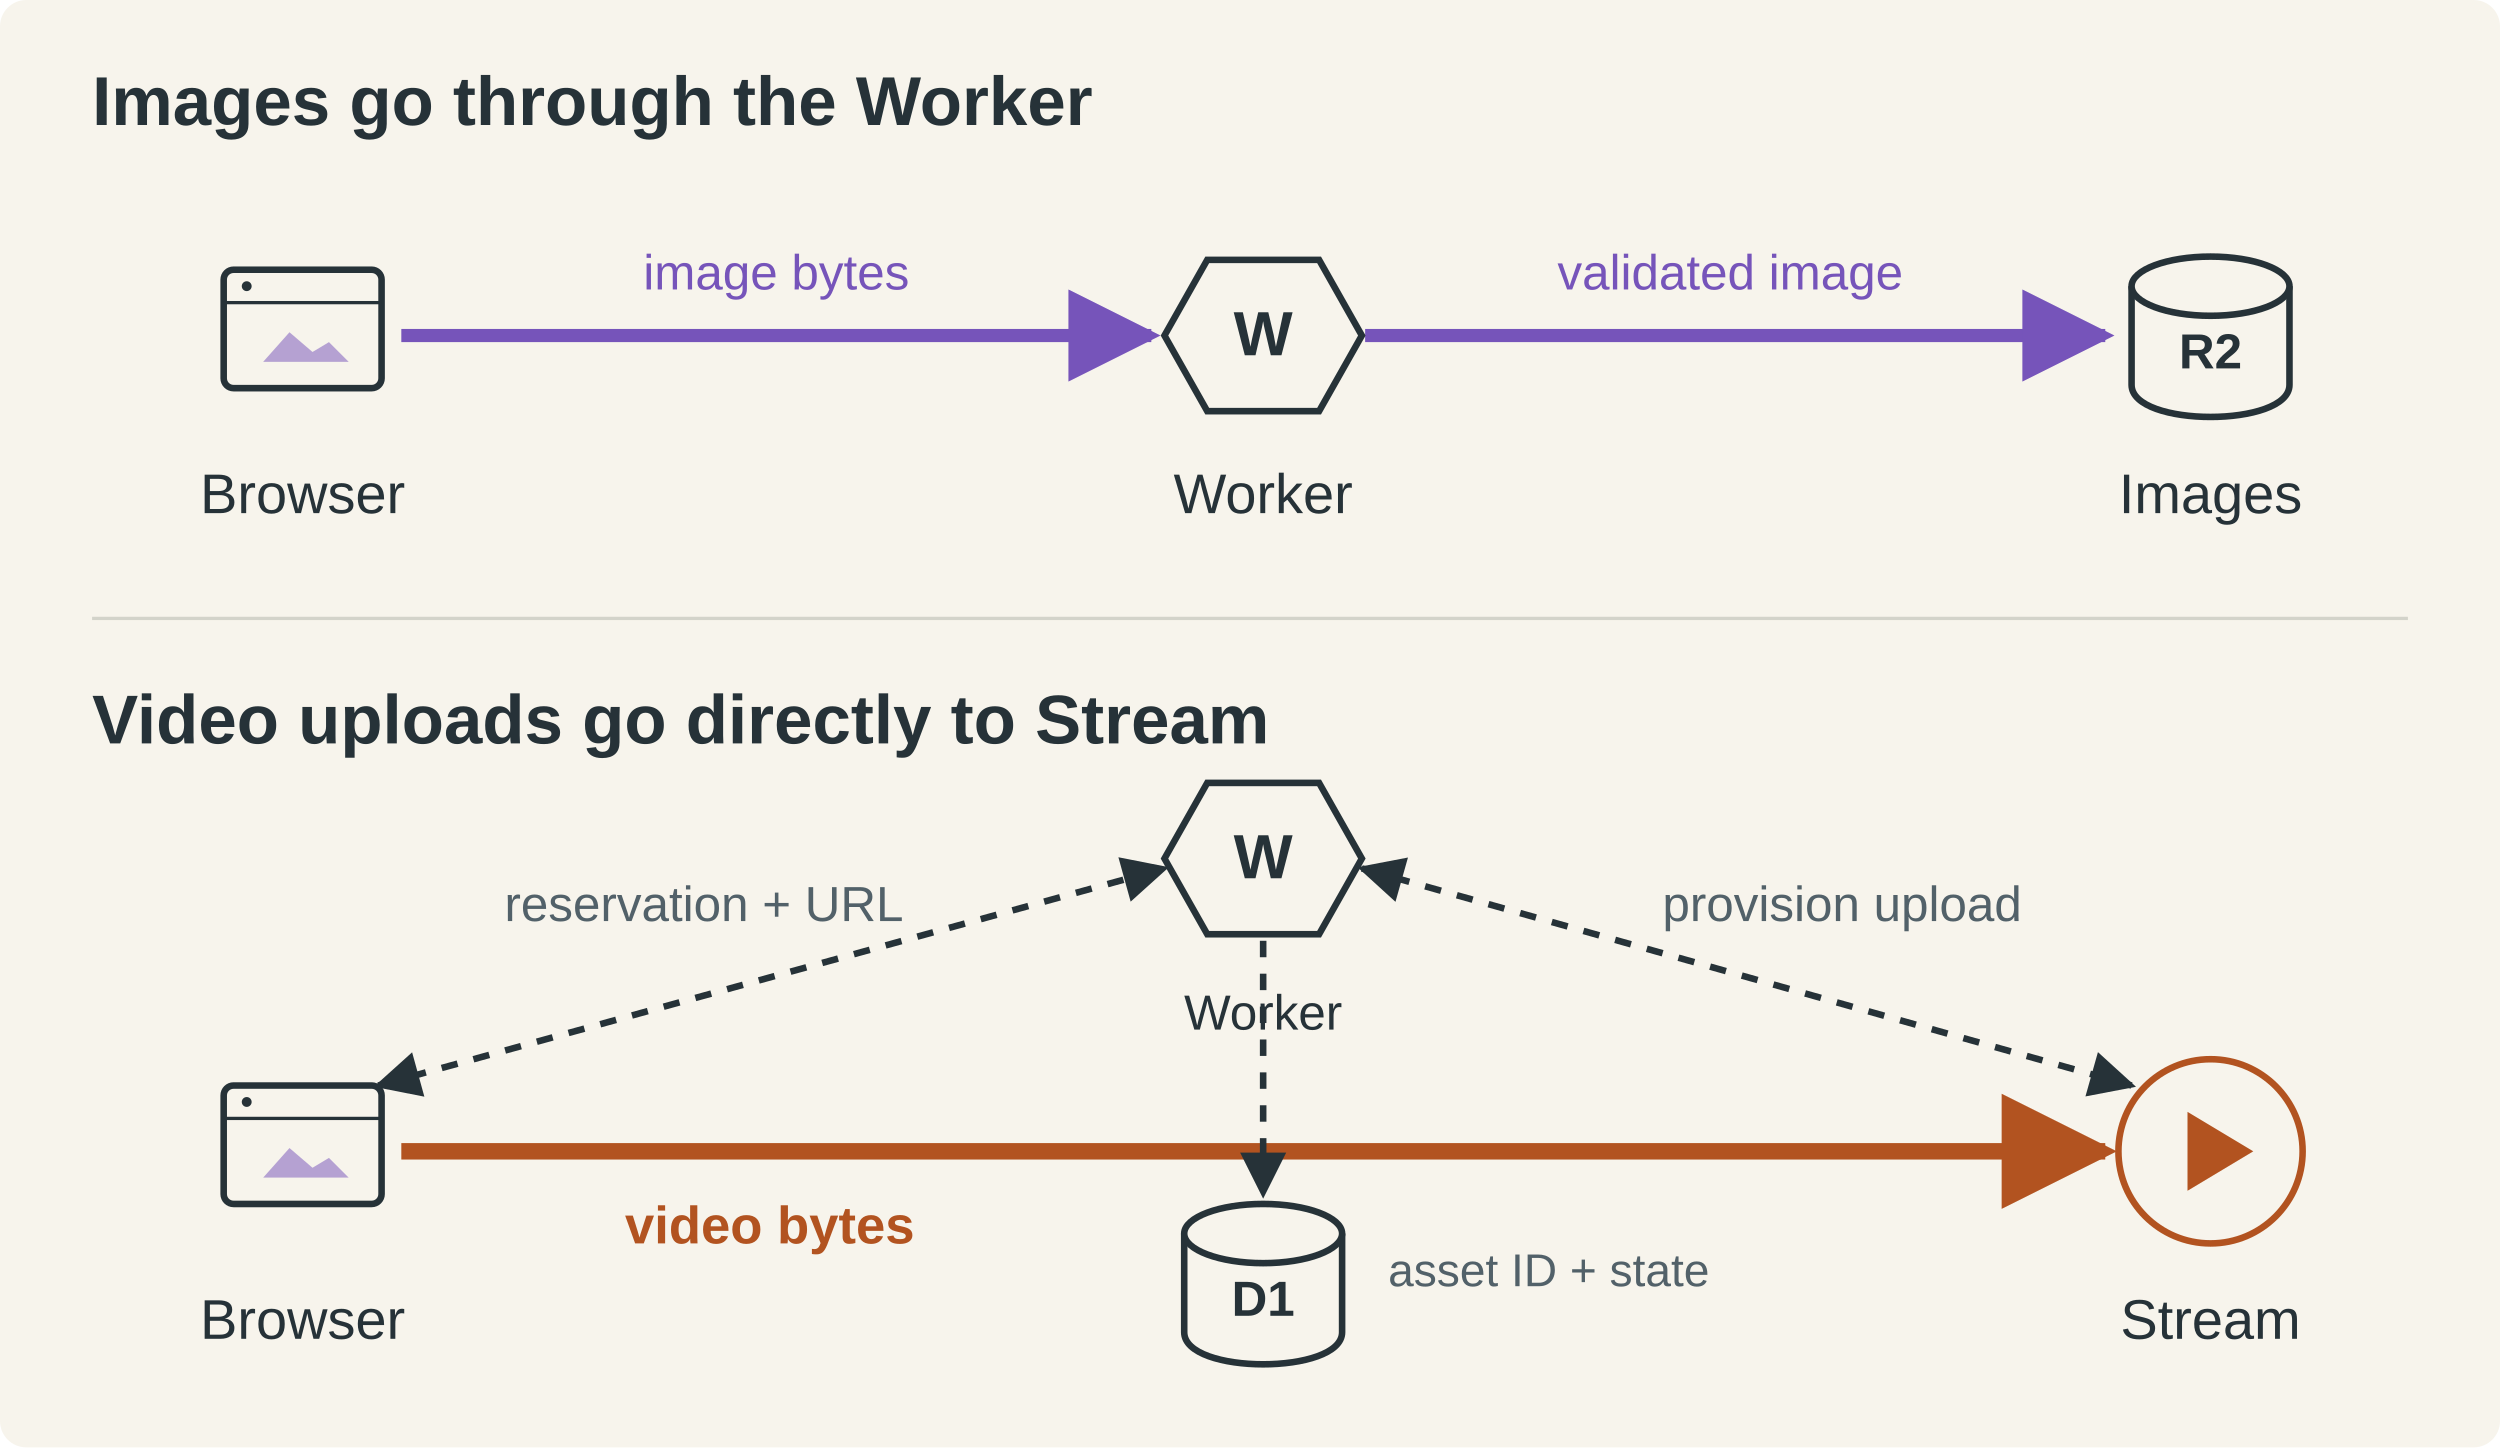
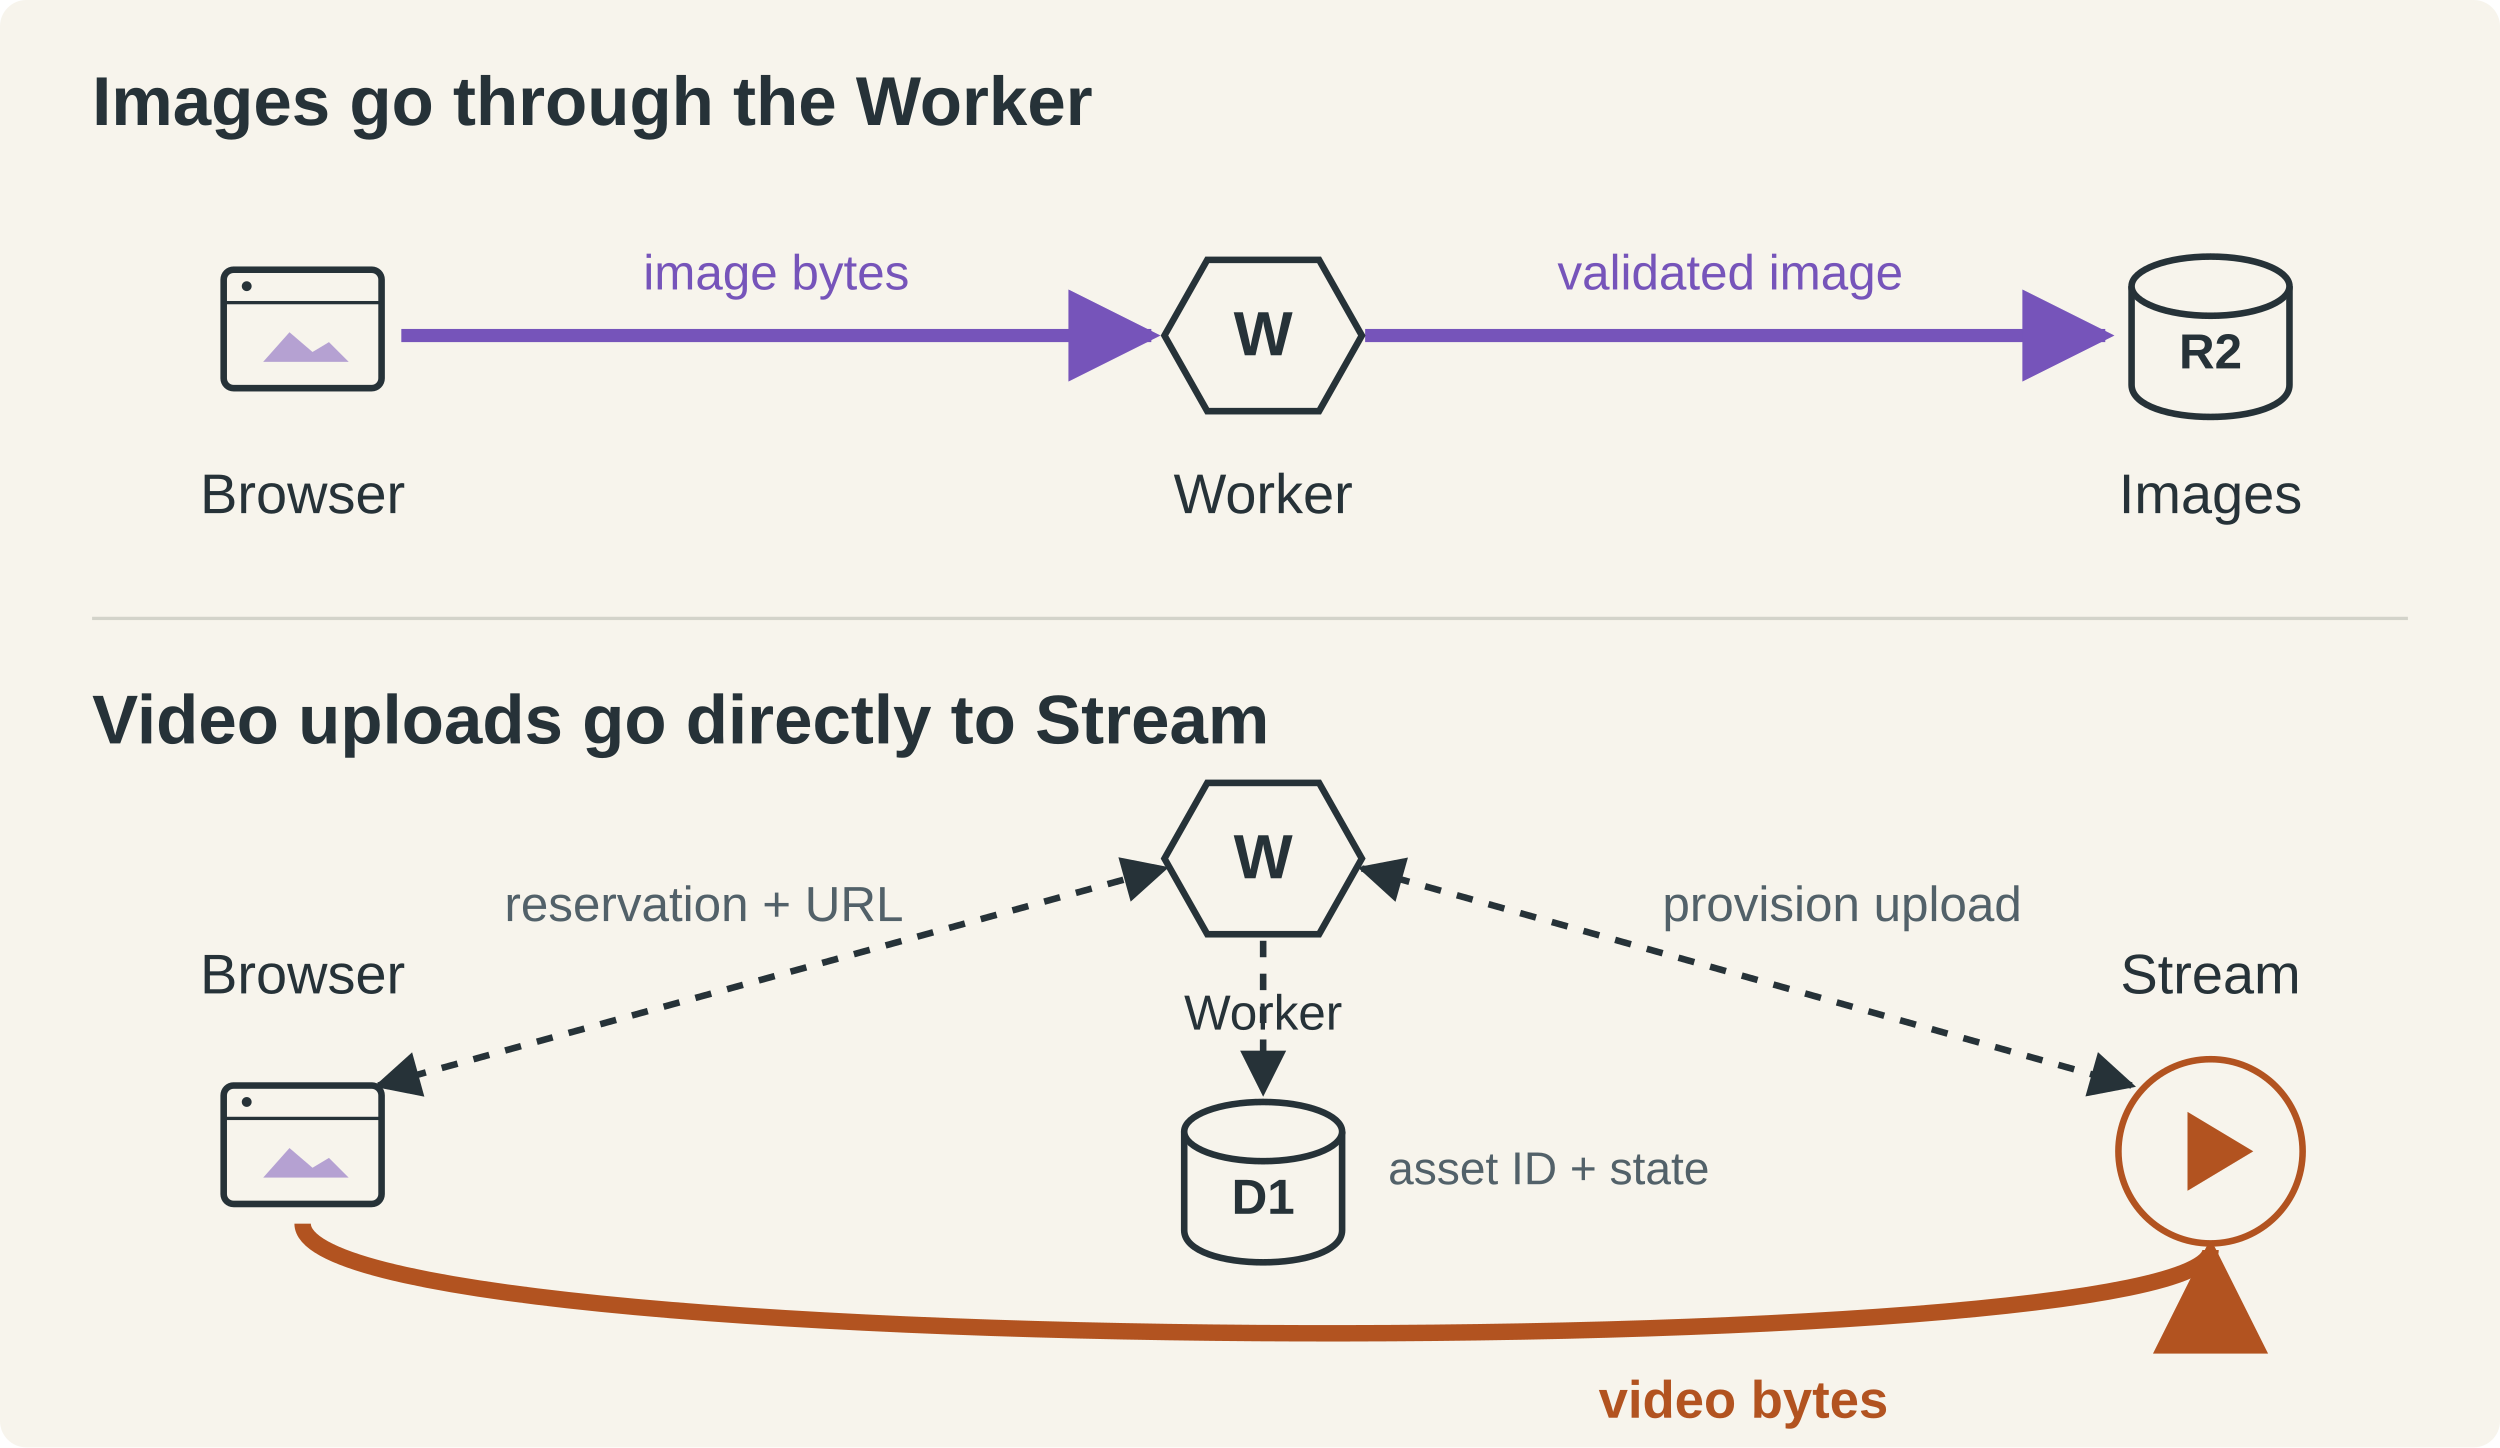
<svg xmlns="http://www.w3.org/2000/svg" width="760" height="440" viewBox="0 0 760 440" role="img" aria-labelledby="title desc">
  <defs>
    <marker id="arrow" viewBox="0 0 10 10" refX="9" refY="5" markerWidth="7" markerHeight="7" orient="auto-start-reverse">
      <path d="M0 0 10 5 0 10z" fill="context-stroke" />
    </marker>
  </defs>
  <rect width="760" height="440" rx="8" fill="#f7f4ec" />
  <g font-family="-apple-system,BlinkMacSystemFont,Segoe UI,Arial,sans-serif" fill="#263238">
    <text x="28" y="38" font-size="21" fill="#263238" font-weight="600" text-anchor="start">Images go through the Worker</text>
    <path d="M122 102H350" fill="none" stroke="#7654ba" stroke-width="4" marker-end="url(#arrow)" />
    <path d="M415 102H640" fill="none" stroke="#7654ba" stroke-width="4" marker-end="url(#arrow)" />
    <rect x="68" y="82" width="48" height="36" rx="3" fill="#f7f4ec" stroke="#263238" stroke-width="2" />
    <path d="M68 92h48" stroke="#263238" />
    <circle cx="75" cy="87" r="1.5" fill="#263238" />
    <path d="M80 110l8-9 7 6 5-3 6 6z" fill="#b5a1d2" />
    <path d="M367 79h34l13 23-13 23h-34l-13-23z" fill="#f7f4ec" stroke="#263238" stroke-width="2" />
    <text x="384" y="108" font-size="19" fill="#263238" font-weight="600" text-anchor="middle">W</text>
    <path d="M648 87v30c0 13 48 13 48 0v-30" fill="#f7f4ec" stroke="#263238" stroke-width="2" />
    <ellipse cx="672" cy="87" rx="24" ry="9" fill="#f7f4ec" stroke="#263238" stroke-width="2" />
    <text x="672" y="112" font-size="15" fill="#263238" font-weight="600" text-anchor="middle">R2</text>
    <text x="92" y="156" font-size="17" fill="#263238" font-weight="500" text-anchor="middle">Browser</text>
    <text x="384" y="156" font-size="17" fill="#263238" font-weight="500" text-anchor="middle">Worker</text>
    <text x="672" y="156" font-size="17" fill="#263238" font-weight="500" text-anchor="middle">Images</text>
    <text x="236" y="88" font-size="15" fill="#7654ba" font-weight="500" text-anchor="middle">image bytes</text>
    <text x="526" y="88" font-size="15" fill="#7654ba" font-weight="500" text-anchor="middle">validated image</text>
    <path d="M28 188H732" stroke="#d3d3ca" />
    <text x="28" y="226" font-size="21" fill="#263238" font-weight="600" text-anchor="start">Video uploads go directly to Stream</text>
    <path d="M115 330L354 264" fill="none" stroke="#263238" stroke-width="2" stroke-dasharray="5 5" marker-end="url(#arrow)" marker-start="url(#arrow)" />
    <path d="M414 264L648 330" fill="none" stroke="#263238" stroke-width="2" stroke-dasharray="5 5" marker-end="url(#arrow)" marker-start="url(#arrow)" />
    <text x="214" y="280" font-size="15" fill="#526169" font-weight="400" text-anchor="middle">reservation + URL</text>
    <text x="560" y="280" font-size="15" fill="#526169" font-weight="400" text-anchor="middle">provision upload</text>
-     <path d="M122 350H640" fill="none" stroke="#b25320" stroke-width="5" marker-end="url(#arrow)" />
-     <text x="234" y="378" font-size="16" fill="#b25320" font-weight="600" text-anchor="middle">video bytes</text>
-     <path d="M384 286V363" fill="none" stroke="#263238" stroke-width="2" stroke-dasharray="5 5" marker-end="url(#arrow)" />
+     <path d="M92 372C92 415 672 415 672 380" fill="none" stroke="#b25320" stroke-width="5" marker-end="url(#arrow)" />
+     <text x="530" y="431" font-size="16" fill="#b25320" font-weight="600" text-anchor="middle">video bytes</text>
+     <path d="M384 286V332" fill="none" stroke="#263238" stroke-width="2" stroke-dasharray="5 5" marker-end="url(#arrow)" />
    <path d="M367 238h34l13 23-13 23h-34l-13-23z" fill="#f7f4ec" stroke="#263238" stroke-width="2" />
    <text x="384" y="267" font-size="19" fill="#263238" font-weight="600" text-anchor="middle">W</text>
    <rect x="68" y="330" width="48" height="36" rx="3" fill="#f7f4ec" stroke="#263238" stroke-width="2" />
    <path d="M68 340h48" stroke="#263238" />
    <circle cx="75" cy="335" r="1.5" fill="#263238" />
    <path d="M80 358l8-9 7 6 5-3 6 6z" fill="#b5a1d2" />
    <circle cx="672" cy="350" r="28" fill="#f7f4ec" stroke="#b25320" stroke-width="2" />
    <path d="M665 338l20 12-20 12z" fill="#b25320" />
-     <path d="M360 375v30c0 13 48 13 48 0v-30" fill="#f7f4ec" stroke="#263238" stroke-width="2" />
-     <ellipse cx="384" cy="375" rx="24" ry="9" fill="#f7f4ec" stroke="#263238" stroke-width="2" />
-     <text x="384" y="400" font-size="15" fill="#263238" font-weight="600" text-anchor="middle">D1</text>
-     <text x="92" y="407" font-size="17" fill="#263238" font-weight="500" text-anchor="middle">Browser</text>
-     <text x="672" y="407" font-size="17" fill="#263238" font-weight="500" text-anchor="middle">Stream</text>
+     <path d="M360 344v30c0 13 48 13 48 0v-30" fill="#f7f4ec" stroke="#263238" stroke-width="2" />
+     <ellipse cx="384" cy="344" rx="24" ry="9" fill="#f7f4ec" stroke="#263238" stroke-width="2" />
+     <text x="384" y="369" font-size="15" fill="#263238" font-weight="600" text-anchor="middle">D1</text>
+     <text x="92" y="302" font-size="17" fill="#263238" font-weight="500" text-anchor="middle">Browser</text>
+     <text x="672" y="302" font-size="17" fill="#263238" font-weight="500" text-anchor="middle">Stream</text>
    <text x="384" y="313" font-size="15" fill="#263238" font-weight="500" text-anchor="middle">Worker</text>
-     <text x="422" y="391" font-size="14" fill="#526169" font-weight="400" text-anchor="start">asset ID + state</text>
+     <text x="422" y="360" font-size="14" fill="#526169" font-weight="400" text-anchor="start">asset ID + state</text>
  </g>
</svg>
